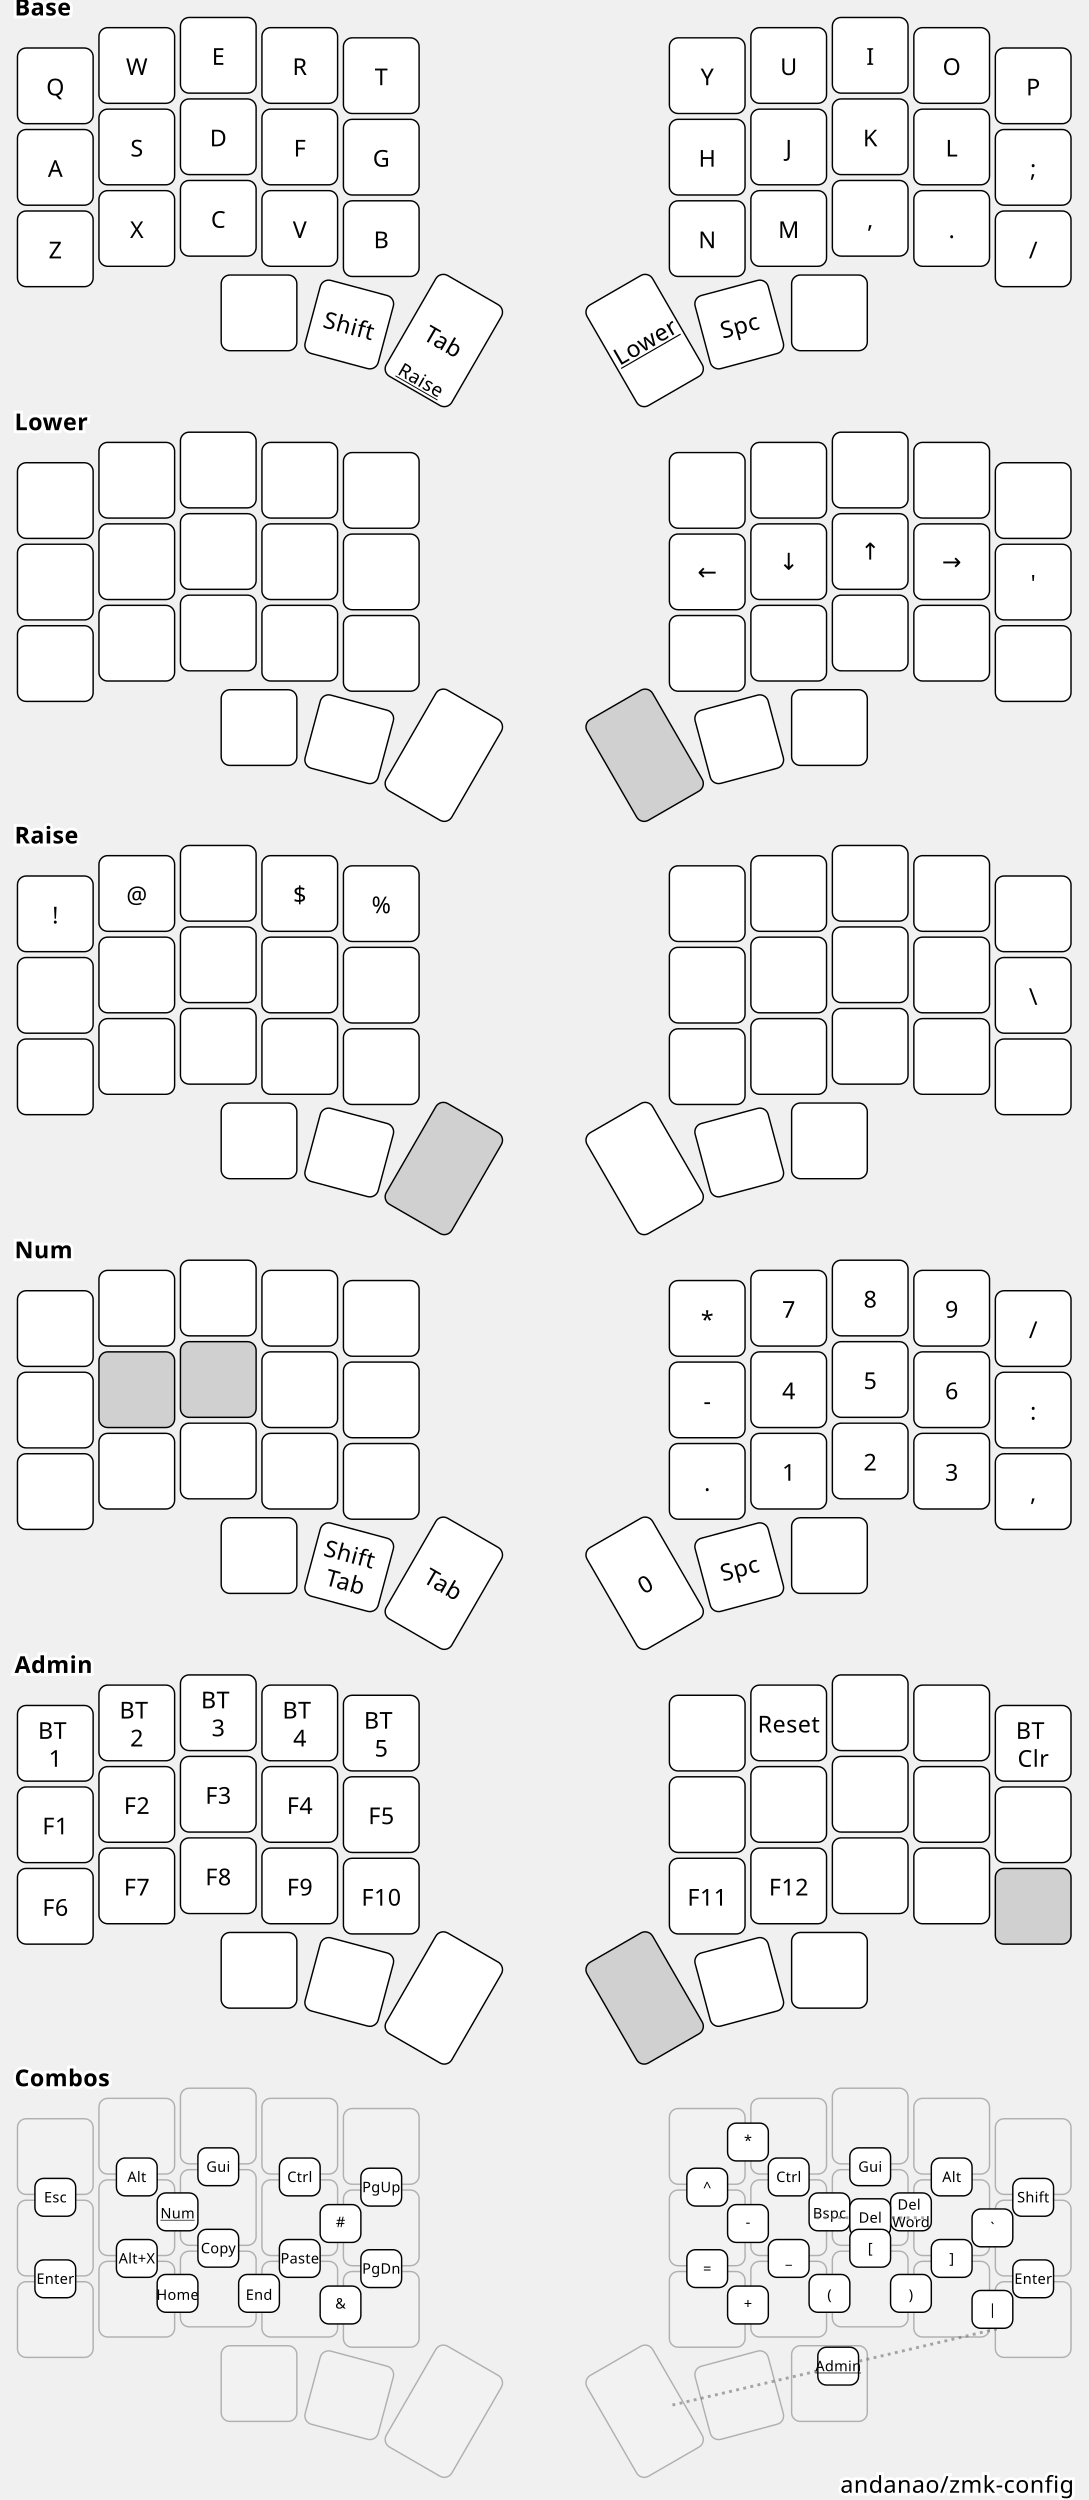
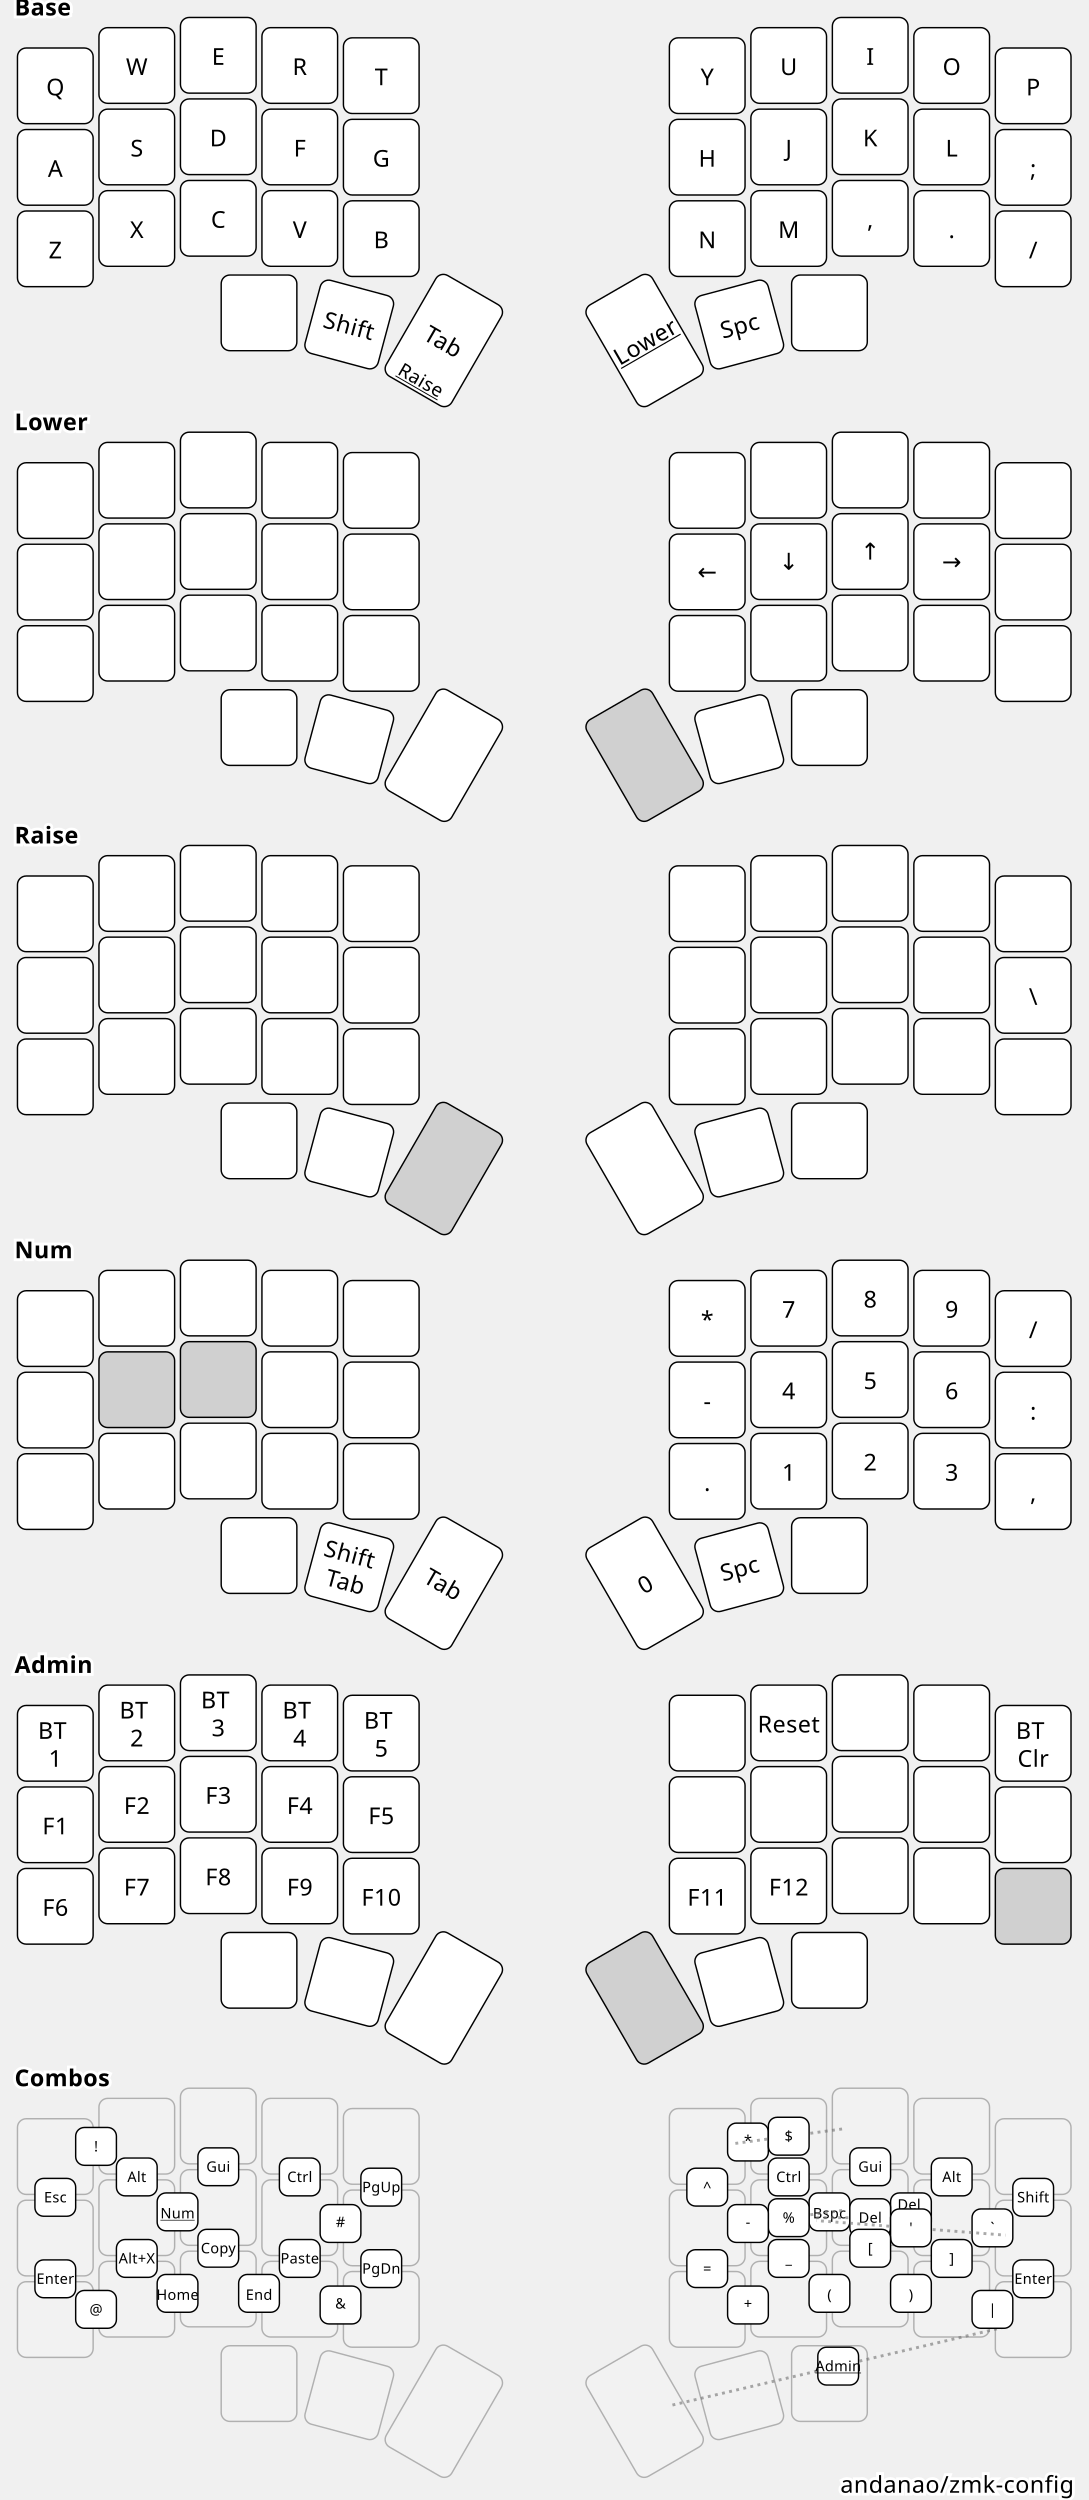
<svg xmlns="http://www.w3.org/2000/svg" xmlns:xlink="http://www.w3.org/1999/xlink" width="748" height="1718" viewBox="0 0 748 1718" class="keymap">
  <defs>/* start glyphs */
<svg id="mdi:play-pause">
      <svg id="mdi-play-pause" viewBox="0 0 24 24">
        <path d="M3,5V19L11,12M13,19H16V5H13M18,5V19H21V5" />
      </svg>
    </svg>
    <svg id="mdi:skip-backward">
      <svg id="mdi-skip-backward" viewBox="0 0 24 24">
        <path d="M20,5V19L13,12M6,5V19H4V5M13,5V19L6,12" />
      </svg>
    </svg>
    <svg id="mdi:skip-forward">
      <svg id="mdi-skip-forward" viewBox="0 0 24 24">
        <path d="M4,5V19L11,12M18,5V19H20V5M11,5V19L18,12" />
      </svg>
    </svg>
    <svg id="mdi:volume-high">
      <svg id="mdi-volume-high" viewBox="0 0 24 24">
        <path d="M14,3.23V5.29C16.89,6.15 19,8.83 19,12C19,15.17 16.89,17.84 14,18.7V20.77C18,19.86 21,16.28 21,12C21,7.72 18,4.14 14,3.23M16.5,12C16.5,10.23 15.5,8.71 14,7.97V16C15.5,15.29 16.5,13.76 16.5,12M3,9V15H7L12,20V4L7,9H3Z" />
      </svg>
    </svg>
    <svg id="mdi:volume-medium">
      <svg id="mdi-volume-medium" viewBox="0 0 24 24">
        <path d="M5,9V15H9L14,20V4L9,9M18.5,12C18.5,10.23 17.5,8.71 16,7.97V16C17.5,15.29 18.5,13.76 18.5,12Z" />
      </svg>
    </svg>
  </defs>/* end glyphs */
<style>/* Deliberately monochrome: black on white, with a white-on-black variant
   for browsers in dark mode.

   Colours are literal hex rather than CSS custom properties. librsvg --
   what Emacs and most non-browser SVG viewers render with -- does not
   implement var() and silently falls back to black, and it ignores @media,
   so it gets the light variant below. */

svg path { fill: inherit; }

svg.keymap {
    fill: #000;
    background-color: #fff;
    font-family: Calibri, system-ui, sans-serif;
    font-size: 16px;
    font-kerning: normal;
    text-rendering: optimizeLegibility;
}

/* Keys need an outline here. The palettes keymap-drawer ships rely on the
   key fill contrasting with a coloured page; white-on-white has none. */
rect.key, rect.combo, rect.combo-separate { fill: #fff; stroke: #000; stroke-width: 1; }
rect.held, rect.combo.held                { fill: #d0d0d0; }
.layer-Combos rect.key                    { fill: #f2f2f2; stroke: #b0b0b0; }
path.combo { stroke: #707070; stroke-width: 2; stroke-dasharray: 2, 3; opacity: 0.6; fill: none; }

text {
    text-anchor: middle;
    dominant-baseline: middle;
    letter-spacing: 0.02em;
}

text.tap     { font-weight: 500; }
text.hold    { font-weight: 400; font-size: 13px; }
text.shifted { font-weight: 400; font-size: 11px; }
text.combo, text.left, text.right { font-size: 10px; }
/* 8px rather than the 10px of other secondary legends: the overview puts
   two corner legends on the same key edge (e.g. Num's "Boot" beside
   Admin's "BT 2"), which overlaps at anything larger. */
text.tl, text.tr, text.bl, text.br { font-size: 8px; }

text.hold, text.bl, text.br    { text-anchor: middle; dominant-baseline: auto; }
text.shifted, text.tl, text.tr { text-anchor: middle; dominant-baseline: hanging; }
text.left, text.tl, text.bl    { text-anchor: start; }
text.right, text.tr, text.br   { text-anchor: end; }

text.layer-activator { text-decoration: underline; }
text.combo.hold, text.combo.shifted, text.combo.left, text.combo.right { font-size: 8px; }

/* Without colour the overview's corner legends are told apart by position
   alone: tl=Raise, tr=Lower, bl=Num, br=Admin. Grey keeps them from
   competing with the base-layer legend in the middle of the key. */
text.tl, text.tr, text.bl, text.br,
use.tl, use.tr, use.bl, use.br { fill: #555; }

text.label, text.footer { fill: #000; stroke: #fff; stroke-width: 4; paint-order: stroke; }
text.label  { font-weight: bold; text-anchor: start; }
text.footer { text-anchor: end; dominant-baseline: auto; }

.icon-tabler &gt; path                             { fill: inherit; stroke: inherit; stroke-width: 2; }
.icon-tabler &gt; path[stroke="none"][fill="none"] { visibility: hidden; }

/* Browsers only; librsvg ignores @media and keeps the light variant.
   Delete this block for light-only output. */
@media (prefers-color-scheme: dark) {
    svg.keymap { fill: #fff; background-color: #000; }
    rect.key, rect.combo, rect.combo-separate { fill: #000; stroke: #fff; }
    rect.held, rect.combo.held                { fill: #444; }
    .layer-Combos rect.key                    { fill: #1a1a1a; stroke: #666; }
    path.combo { stroke: #909090; }
    text.tl, text.tr, text.bl, text.br,
    use.tl, use.tr, use.bl, use.br { fill: #aaa; }
    text.label, text.footer { fill: #fff; stroke: #000; }
}
</style>
  <g transform="translate(10, 0)" class="layer-Base">
    <text x="0" y="5" class="label" id="Base">Base</text>
    <g transform="translate(0, 10)">
      <g transform="translate(28, 49)" class="key keypos-0">
        <rect rx="6" ry="6" x="-26" y="-26" width="52" height="52" class="key" />
        <text x="0" y="1" class="key tap">Q</text>
      </g>
      <g transform="translate(84, 35)" class="key keypos-1">
        <rect rx="6" ry="6" x="-26" y="-26" width="52" height="52" class="key" />
        <text x="0" y="1" class="key tap">W</text>
      </g>
      <g transform="translate(140, 28)" class="key keypos-2">
        <rect rx="6" ry="6" x="-26" y="-26" width="52" height="52" class="key" />
        <text x="0" y="1" class="key tap">E</text>
      </g>
      <g transform="translate(196, 35)" class="key keypos-3">
        <rect rx="6" ry="6" x="-26" y="-26" width="52" height="52" class="key" />
        <text x="0" y="1" class="key tap">R</text>
      </g>
      <g transform="translate(252, 42)" class="key keypos-4">
        <rect rx="6" ry="6" x="-26" y="-26" width="52" height="52" class="key" />
        <text x="0" y="1" class="key tap">T</text>
      </g>
      <g transform="translate(476, 42)" class="key keypos-5">
        <rect rx="6" ry="6" x="-26" y="-26" width="52" height="52" class="key" />
        <text x="0" y="1" class="key tap">Y</text>
      </g>
      <g transform="translate(532, 35)" class="key keypos-6">
        <rect rx="6" ry="6" x="-26" y="-26" width="52" height="52" class="key" />
        <text x="0" y="1" class="key tap">U</text>
      </g>
      <g transform="translate(588, 28)" class="key keypos-7">
        <rect rx="6" ry="6" x="-26" y="-26" width="52" height="52" class="key" />
        <text x="0" y="1" class="key tap">I</text>
      </g>
      <g transform="translate(644, 35)" class="key keypos-8">
        <rect rx="6" ry="6" x="-26" y="-26" width="52" height="52" class="key" />
        <text x="0" y="1" class="key tap">O</text>
      </g>
      <g transform="translate(700, 49)" class="key keypos-9">
        <rect rx="6" ry="6" x="-26" y="-26" width="52" height="52" class="key" />
        <text x="0" y="1" class="key tap">P</text>
      </g>
      <g transform="translate(28, 105)" class="key keypos-10">
        <rect rx="6" ry="6" x="-26" y="-26" width="52" height="52" class="key" />
        <text x="0" y="1" class="key tap">A</text>
      </g>
      <g transform="translate(84, 91)" class="key keypos-11">
        <rect rx="6" ry="6" x="-26" y="-26" width="52" height="52" class="key" />
        <text x="0" y="1" class="key tap">S</text>
      </g>
      <g transform="translate(140, 84)" class="key keypos-12">
        <rect rx="6" ry="6" x="-26" y="-26" width="52" height="52" class="key" />
        <text x="0" y="1" class="key tap">D</text>
      </g>
      <g transform="translate(196, 91)" class="key keypos-13">
        <rect rx="6" ry="6" x="-26" y="-26" width="52" height="52" class="key" />
        <text x="0" y="1" class="key tap">F</text>
      </g>
      <g transform="translate(252, 98)" class="key keypos-14">
        <rect rx="6" ry="6" x="-26" y="-26" width="52" height="52" class="key" />
        <text x="0" y="1" class="key tap">G</text>
      </g>
      <g transform="translate(476, 98)" class="key keypos-15">
        <rect rx="6" ry="6" x="-26" y="-26" width="52" height="52" class="key" />
        <text x="0" y="1" class="key tap">H</text>
      </g>
      <g transform="translate(532, 91)" class="key keypos-16">
        <rect rx="6" ry="6" x="-26" y="-26" width="52" height="52" class="key" />
        <text x="0" y="1" class="key tap">J</text>
      </g>
      <g transform="translate(588, 84)" class="key keypos-17">
        <rect rx="6" ry="6" x="-26" y="-26" width="52" height="52" class="key" />
        <text x="0" y="1" class="key tap">K</text>
      </g>
      <g transform="translate(644, 91)" class="key keypos-18">
        <rect rx="6" ry="6" x="-26" y="-26" width="52" height="52" class="key" />
        <text x="0" y="1" class="key tap">L</text>
      </g>
      <g transform="translate(700, 105)" class="key keypos-19">
        <rect rx="6" ry="6" x="-26" y="-26" width="52" height="52" class="key" />
        <text x="0" y="1" class="key tap">;</text>
      </g>
      <g transform="translate(28, 161)" class="key keypos-20">
        <rect rx="6" ry="6" x="-26" y="-26" width="52" height="52" class="key" />
        <text x="0" y="1" class="key tap">Z</text>
      </g>
      <g transform="translate(84, 147)" class="key keypos-21">
        <rect rx="6" ry="6" x="-26" y="-26" width="52" height="52" class="key" />
        <text x="0" y="1" class="key tap">X</text>
      </g>
      <g transform="translate(140, 140)" class="key keypos-22">
        <rect rx="6" ry="6" x="-26" y="-26" width="52" height="52" class="key" />
        <text x="0" y="1" class="key tap">C</text>
      </g>
      <g transform="translate(196, 147)" class="key keypos-23">
        <rect rx="6" ry="6" x="-26" y="-26" width="52" height="52" class="key" />
        <text x="0" y="1" class="key tap">V</text>
      </g>
      <g transform="translate(252, 154)" class="key keypos-24">
        <rect rx="6" ry="6" x="-26" y="-26" width="52" height="52" class="key" />
        <text x="0" y="1" class="key tap">B</text>
      </g>
      <g transform="translate(476, 154)" class="key keypos-25">
        <rect rx="6" ry="6" x="-26" y="-26" width="52" height="52" class="key" />
        <text x="0" y="1" class="key tap">N</text>
      </g>
      <g transform="translate(532, 147)" class="key keypos-26">
        <rect rx="6" ry="6" x="-26" y="-26" width="52" height="52" class="key" />
        <text x="0" y="1" class="key tap">M</text>
      </g>
      <g transform="translate(588, 140)" class="key keypos-27">
        <rect rx="6" ry="6" x="-26" y="-26" width="52" height="52" class="key" />
        <text x="0" y="1" class="key tap">,</text>
      </g>
      <g transform="translate(644, 147)" class="key keypos-28">
        <rect rx="6" ry="6" x="-26" y="-26" width="52" height="52" class="key" />
        <text x="0" y="1" class="key tap">.</text>
      </g>
      <g transform="translate(700, 161)" class="key keypos-29">
        <rect rx="6" ry="6" x="-26" y="-26" width="52" height="52" class="key" />
        <text x="0" y="1" class="key tap">/</text>
      </g>
      <g transform="translate(168, 205)" class="key keypos-30">
        <rect rx="6" ry="6" x="-26" y="-26" width="52" height="52" class="key" />
      </g>
      <g transform="translate(230, 213) rotate(15.0)" class="key keypos-31">
        <rect rx="6" ry="6" x="-26" y="-26" width="52" height="52" class="key" />
        <text x="0" y="1" class="key tap">Shift</text>
      </g>
      <g transform="translate(295, 224) rotate(30.0)" class="key keypos-32">
        <rect rx="6" ry="6" x="-26" y="-40" width="52" height="80" class="key" />
        <text x="0" y="1" class="key tap">Tab</text>
        <a href="#Raise">
          <text x="0" y="36" class="key hold layer-activator">Raise</text>
        </a>
      </g>
      <g transform="translate(433, 224) rotate(-30.0)" class="key keypos-33">
        <rect rx="6" ry="6" x="-26" y="-40" width="52" height="80" class="key" />
        <a href="#Lower">
          <text x="0" y="1" class="key tap layer-activator">Lower</text>
        </a>
      </g>
      <g transform="translate(498, 213) rotate(-15.0)" class="key keypos-34">
        <rect rx="6" ry="6" x="-26" y="-26" width="52" height="52" class="key" />
        <text x="0" y="1" class="key tap">Spc</text>
      </g>
      <g transform="translate(560, 205)" class="key keypos-35">
        <rect rx="6" ry="6" x="-26" y="-26" width="52" height="52" class="key" />
      </g>
    </g>
  </g>
  <g transform="translate(10, 285)" class="layer-Lower">
    <text x="0" y="5" class="label" id="Lower">Lower</text>
    <g transform="translate(0, 10)">
      <g transform="translate(28, 49)" class="key keypos-0">
        <rect rx="6" ry="6" x="-26" y="-26" width="52" height="52" class="key" />
      </g>
      <g transform="translate(84, 35)" class="key keypos-1">
        <rect rx="6" ry="6" x="-26" y="-26" width="52" height="52" class="key" />
      </g>
      <g transform="translate(140, 28)" class="key keypos-2">
        <rect rx="6" ry="6" x="-26" y="-26" width="52" height="52" class="key" />
      </g>
      <g transform="translate(196, 35)" class="key keypos-3">
        <rect rx="6" ry="6" x="-26" y="-26" width="52" height="52" class="key" />
      </g>
      <g transform="translate(252, 42)" class="key keypos-4">
        <rect rx="6" ry="6" x="-26" y="-26" width="52" height="52" class="key" />
      </g>
      <g transform="translate(476, 42)" class="key keypos-5">
        <rect rx="6" ry="6" x="-26" y="-26" width="52" height="52" class="key" />
      </g>
      <g transform="translate(532, 35)" class="key keypos-6">
        <rect rx="6" ry="6" x="-26" y="-26" width="52" height="52" class="key" />
      </g>
      <g transform="translate(588, 28)" class="key keypos-7">
        <rect rx="6" ry="6" x="-26" y="-26" width="52" height="52" class="key" />
      </g>
      <g transform="translate(644, 35)" class="key keypos-8">
        <rect rx="6" ry="6" x="-26" y="-26" width="52" height="52" class="key" />
      </g>
      <g transform="translate(700, 49)" class="key keypos-9">
        <rect rx="6" ry="6" x="-26" y="-26" width="52" height="52" class="key" />
      </g>
      <g transform="translate(28, 105)" class="key keypos-10">
        <rect rx="6" ry="6" x="-26" y="-26" width="52" height="52" class="key" />
      </g>
      <g transform="translate(84, 91)" class="key keypos-11">
        <rect rx="6" ry="6" x="-26" y="-26" width="52" height="52" class="key" />
      </g>
      <g transform="translate(140, 84)" class="key keypos-12">
        <rect rx="6" ry="6" x="-26" y="-26" width="52" height="52" class="key" />
      </g>
      <g transform="translate(196, 91)" class="key keypos-13">
        <rect rx="6" ry="6" x="-26" y="-26" width="52" height="52" class="key" />
      </g>
      <g transform="translate(252, 98)" class="key keypos-14">
        <rect rx="6" ry="6" x="-26" y="-26" width="52" height="52" class="key" />
      </g>
      <g transform="translate(476, 98)" class="key keypos-15">
        <rect rx="6" ry="6" x="-26" y="-26" width="52" height="52" class="key" />
        <text x="0" y="1" class="key tap">←</text>
      </g>
      <g transform="translate(532, 91)" class="key keypos-16">
        <rect rx="6" ry="6" x="-26" y="-26" width="52" height="52" class="key" />
        <text x="0" y="1" class="key tap">↓</text>
      </g>
      <g transform="translate(588, 84)" class="key keypos-17">
        <rect rx="6" ry="6" x="-26" y="-26" width="52" height="52" class="key" />
        <text x="0" y="1" class="key tap">↑</text>
      </g>
      <g transform="translate(644, 91)" class="key keypos-18">
        <rect rx="6" ry="6" x="-26" y="-26" width="52" height="52" class="key" />
        <text x="0" y="1" class="key tap">→</text>
      </g>
      <g transform="translate(700, 105)" class="key keypos-19">
        <rect rx="6" ry="6" x="-26" y="-26" width="52" height="52" class="key" />
-         <text x="0" y="1" class="key tap">'</text>
      </g>
      <g transform="translate(28, 161)" class="key keypos-20">
        <rect rx="6" ry="6" x="-26" y="-26" width="52" height="52" class="key" />
      </g>
      <g transform="translate(84, 147)" class="key keypos-21">
        <rect rx="6" ry="6" x="-26" y="-26" width="52" height="52" class="key" />
      </g>
      <g transform="translate(140, 140)" class="key keypos-22">
        <rect rx="6" ry="6" x="-26" y="-26" width="52" height="52" class="key" />
      </g>
      <g transform="translate(196, 147)" class="key keypos-23">
        <rect rx="6" ry="6" x="-26" y="-26" width="52" height="52" class="key" />
      </g>
      <g transform="translate(252, 154)" class="key keypos-24">
        <rect rx="6" ry="6" x="-26" y="-26" width="52" height="52" class="key" />
      </g>
      <g transform="translate(476, 154)" class="key keypos-25">
        <rect rx="6" ry="6" x="-26" y="-26" width="52" height="52" class="key" />
      </g>
      <g transform="translate(532, 147)" class="key keypos-26">
        <rect rx="6" ry="6" x="-26" y="-26" width="52" height="52" class="key" />
      </g>
      <g transform="translate(588, 140)" class="key keypos-27">
        <rect rx="6" ry="6" x="-26" y="-26" width="52" height="52" class="key" />
      </g>
      <g transform="translate(644, 147)" class="key keypos-28">
        <rect rx="6" ry="6" x="-26" y="-26" width="52" height="52" class="key" />
      </g>
      <g transform="translate(700, 161)" class="key keypos-29">
        <rect rx="6" ry="6" x="-26" y="-26" width="52" height="52" class="key" />
      </g>
      <g transform="translate(168, 205)" class="key keypos-30">
        <rect rx="6" ry="6" x="-26" y="-26" width="52" height="52" class="key" />
      </g>
      <g transform="translate(230, 213) rotate(15.0)" class="key trans keypos-31">
        <rect rx="6" ry="6" x="-26" y="-26" width="52" height="52" class="key trans" />
      </g>
      <g transform="translate(295, 224) rotate(30.0)" class="key trans keypos-32">
        <rect rx="6" ry="6" x="-26" y="-40" width="52" height="80" class="key trans" />
      </g>
      <g transform="translate(433, 224) rotate(-30.0)" class="key held keypos-33">
        <rect rx="6" ry="6" x="-26" y="-40" width="52" height="80" class="key held" />
      </g>
      <g transform="translate(498, 213) rotate(-15.0)" class="key trans keypos-34">
        <rect rx="6" ry="6" x="-26" y="-26" width="52" height="52" class="key trans" />
      </g>
      <g transform="translate(560, 205)" class="key keypos-35">
        <rect rx="6" ry="6" x="-26" y="-26" width="52" height="52" class="key" />
      </g>
    </g>
  </g>
  <g transform="translate(10, 569)" class="layer-Raise">
    <text x="0" y="5" class="label" id="Raise">Raise</text>
    <g transform="translate(0, 10)">
      <g transform="translate(28, 49)" class="key keypos-0">
        <rect rx="6" ry="6" x="-26" y="-26" width="52" height="52" class="key" />
-         <text x="0" y="1" class="key tap">!</text>
      </g>
      <g transform="translate(84, 35)" class="key keypos-1">
        <rect rx="6" ry="6" x="-26" y="-26" width="52" height="52" class="key" />
-         <text x="0" y="1" class="key tap">@</text>
      </g>
      <g transform="translate(140, 28)" class="key keypos-2">
        <rect rx="6" ry="6" x="-26" y="-26" width="52" height="52" class="key" />
      </g>
      <g transform="translate(196, 35)" class="key keypos-3">
        <rect rx="6" ry="6" x="-26" y="-26" width="52" height="52" class="key" />
-         <text x="0" y="1" class="key tap">$</text>
      </g>
      <g transform="translate(252, 42)" class="key keypos-4">
        <rect rx="6" ry="6" x="-26" y="-26" width="52" height="52" class="key" />
-         <text x="0" y="1" class="key tap">%</text>
      </g>
      <g transform="translate(476, 42)" class="key keypos-5">
        <rect rx="6" ry="6" x="-26" y="-26" width="52" height="52" class="key" />
      </g>
      <g transform="translate(532, 35)" class="key keypos-6">
        <rect rx="6" ry="6" x="-26" y="-26" width="52" height="52" class="key" />
      </g>
      <g transform="translate(588, 28)" class="key keypos-7">
        <rect rx="6" ry="6" x="-26" y="-26" width="52" height="52" class="key" />
      </g>
      <g transform="translate(644, 35)" class="key keypos-8">
        <rect rx="6" ry="6" x="-26" y="-26" width="52" height="52" class="key" />
      </g>
      <g transform="translate(700, 49)" class="key keypos-9">
        <rect rx="6" ry="6" x="-26" y="-26" width="52" height="52" class="key" />
      </g>
      <g transform="translate(28, 105)" class="key keypos-10">
        <rect rx="6" ry="6" x="-26" y="-26" width="52" height="52" class="key" />
      </g>
      <g transform="translate(84, 91)" class="key keypos-11">
        <rect rx="6" ry="6" x="-26" y="-26" width="52" height="52" class="key" />
      </g>
      <g transform="translate(140, 84)" class="key keypos-12">
        <rect rx="6" ry="6" x="-26" y="-26" width="52" height="52" class="key" />
      </g>
      <g transform="translate(196, 91)" class="key keypos-13">
        <rect rx="6" ry="6" x="-26" y="-26" width="52" height="52" class="key" />
      </g>
      <g transform="translate(252, 98)" class="key keypos-14">
        <rect rx="6" ry="6" x="-26" y="-26" width="52" height="52" class="key" />
      </g>
      <g transform="translate(476, 98)" class="key keypos-15">
        <rect rx="6" ry="6" x="-26" y="-26" width="52" height="52" class="key" />
      </g>
      <g transform="translate(532, 91)" class="key keypos-16">
        <rect rx="6" ry="6" x="-26" y="-26" width="52" height="52" class="key" />
      </g>
      <g transform="translate(588, 84)" class="key keypos-17">
        <rect rx="6" ry="6" x="-26" y="-26" width="52" height="52" class="key" />
      </g>
      <g transform="translate(644, 91)" class="key keypos-18">
        <rect rx="6" ry="6" x="-26" y="-26" width="52" height="52" class="key" />
      </g>
      <g transform="translate(700, 105)" class="key keypos-19">
        <rect rx="6" ry="6" x="-26" y="-26" width="52" height="52" class="key" />
        <text x="0" y="1" class="key tap">\</text>
      </g>
      <g transform="translate(28, 161)" class="key keypos-20">
        <rect rx="6" ry="6" x="-26" y="-26" width="52" height="52" class="key" />
      </g>
      <g transform="translate(84, 147)" class="key keypos-21">
        <rect rx="6" ry="6" x="-26" y="-26" width="52" height="52" class="key" />
      </g>
      <g transform="translate(140, 140)" class="key keypos-22">
        <rect rx="6" ry="6" x="-26" y="-26" width="52" height="52" class="key" />
      </g>
      <g transform="translate(196, 147)" class="key keypos-23">
        <rect rx="6" ry="6" x="-26" y="-26" width="52" height="52" class="key" />
      </g>
      <g transform="translate(252, 154)" class="key keypos-24">
        <rect rx="6" ry="6" x="-26" y="-26" width="52" height="52" class="key" />
      </g>
      <g transform="translate(476, 154)" class="key keypos-25">
        <rect rx="6" ry="6" x="-26" y="-26" width="52" height="52" class="key" />
      </g>
      <g transform="translate(532, 147)" class="key keypos-26">
        <rect rx="6" ry="6" x="-26" y="-26" width="52" height="52" class="key" />
      </g>
      <g transform="translate(588, 140)" class="key keypos-27">
        <rect rx="6" ry="6" x="-26" y="-26" width="52" height="52" class="key" />
      </g>
      <g transform="translate(644, 147)" class="key keypos-28">
        <rect rx="6" ry="6" x="-26" y="-26" width="52" height="52" class="key" />
      </g>
      <g transform="translate(700, 161)" class="key keypos-29">
        <rect rx="6" ry="6" x="-26" y="-26" width="52" height="52" class="key" />
      </g>
      <g transform="translate(168, 205)" class="key keypos-30">
        <rect rx="6" ry="6" x="-26" y="-26" width="52" height="52" class="key" />
      </g>
      <g transform="translate(230, 213) rotate(15.0)" class="key trans keypos-31">
        <rect rx="6" ry="6" x="-26" y="-26" width="52" height="52" class="key trans" />
      </g>
      <g transform="translate(295, 224) rotate(30.0)" class="key held keypos-32">
        <rect rx="6" ry="6" x="-26" y="-40" width="52" height="80" class="key held" />
      </g>
      <g transform="translate(433, 224) rotate(-30.0)" class="key trans keypos-33">
        <rect rx="6" ry="6" x="-26" y="-40" width="52" height="80" class="key trans" />
      </g>
      <g transform="translate(498, 213) rotate(-15.0)" class="key trans keypos-34">
        <rect rx="6" ry="6" x="-26" y="-26" width="52" height="52" class="key trans" />
      </g>
      <g transform="translate(560, 205)" class="key keypos-35">
        <rect rx="6" ry="6" x="-26" y="-26" width="52" height="52" class="key" />
      </g>
    </g>
  </g>
  <g transform="translate(10, 854)" class="layer-Num">
    <text x="0" y="5" class="label" id="Num">Num</text>
    <g transform="translate(0, 10)">
      <g transform="translate(28, 49)" class="key keypos-0">
        <rect rx="6" ry="6" x="-26" y="-26" width="52" height="52" class="key" />
      </g>
      <g transform="translate(84, 35)" class="key keypos-1">
        <rect rx="6" ry="6" x="-26" y="-26" width="52" height="52" class="key" />
      </g>
      <g transform="translate(140, 28)" class="key keypos-2">
        <rect rx="6" ry="6" x="-26" y="-26" width="52" height="52" class="key" />
      </g>
      <g transform="translate(196, 35)" class="key keypos-3">
        <rect rx="6" ry="6" x="-26" y="-26" width="52" height="52" class="key" />
      </g>
      <g transform="translate(252, 42)" class="key keypos-4">
        <rect rx="6" ry="6" x="-26" y="-26" width="52" height="52" class="key" />
      </g>
      <g transform="translate(476, 42)" class="key keypos-5">
        <rect rx="6" ry="6" x="-26" y="-26" width="52" height="52" class="key" />
        <text x="0" y="1" class="key tap">*</text>
      </g>
      <g transform="translate(532, 35)" class="key keypos-6">
        <rect rx="6" ry="6" x="-26" y="-26" width="52" height="52" class="key" />
        <text x="0" y="1" class="key tap">7</text>
      </g>
      <g transform="translate(588, 28)" class="key keypos-7">
        <rect rx="6" ry="6" x="-26" y="-26" width="52" height="52" class="key" />
        <text x="0" y="1" class="key tap">8</text>
      </g>
      <g transform="translate(644, 35)" class="key keypos-8">
        <rect rx="6" ry="6" x="-26" y="-26" width="52" height="52" class="key" />
        <text x="0" y="1" class="key tap">9</text>
      </g>
      <g transform="translate(700, 49)" class="key keypos-9">
        <rect rx="6" ry="6" x="-26" y="-26" width="52" height="52" class="key" />
        <text x="0" y="1" class="key tap">/</text>
      </g>
      <g transform="translate(28, 105)" class="key keypos-10">
        <rect rx="6" ry="6" x="-26" y="-26" width="52" height="52" class="key" />
      </g>
      <g transform="translate(84, 91)" class="key held keypos-11">
        <rect rx="6" ry="6" x="-26" y="-26" width="52" height="52" class="key held" />
      </g>
      <g transform="translate(140, 84)" class="key held keypos-12">
        <rect rx="6" ry="6" x="-26" y="-26" width="52" height="52" class="key held" />
      </g>
      <g transform="translate(196, 91)" class="key keypos-13">
        <rect rx="6" ry="6" x="-26" y="-26" width="52" height="52" class="key" />
      </g>
      <g transform="translate(252, 98)" class="key keypos-14">
        <rect rx="6" ry="6" x="-26" y="-26" width="52" height="52" class="key" />
      </g>
      <g transform="translate(476, 98)" class="key keypos-15">
        <rect rx="6" ry="6" x="-26" y="-26" width="52" height="52" class="key" />
        <text x="0" y="1" class="key tap">-</text>
      </g>
      <g transform="translate(532, 91)" class="key keypos-16">
        <rect rx="6" ry="6" x="-26" y="-26" width="52" height="52" class="key" />
        <text x="0" y="1" class="key tap">4</text>
      </g>
      <g transform="translate(588, 84)" class="key keypos-17">
        <rect rx="6" ry="6" x="-26" y="-26" width="52" height="52" class="key" />
        <text x="0" y="1" class="key tap">5</text>
      </g>
      <g transform="translate(644, 91)" class="key keypos-18">
        <rect rx="6" ry="6" x="-26" y="-26" width="52" height="52" class="key" />
        <text x="0" y="1" class="key tap">6</text>
      </g>
      <g transform="translate(700, 105)" class="key keypos-19">
        <rect rx="6" ry="6" x="-26" y="-26" width="52" height="52" class="key" />
        <text x="0" y="1" class="key tap">:</text>
      </g>
      <g transform="translate(28, 161)" class="key keypos-20">
        <rect rx="6" ry="6" x="-26" y="-26" width="52" height="52" class="key" />
      </g>
      <g transform="translate(84, 147)" class="key keypos-21">
        <rect rx="6" ry="6" x="-26" y="-26" width="52" height="52" class="key" />
      </g>
      <g transform="translate(140, 140)" class="key keypos-22">
        <rect rx="6" ry="6" x="-26" y="-26" width="52" height="52" class="key" />
      </g>
      <g transform="translate(196, 147)" class="key keypos-23">
        <rect rx="6" ry="6" x="-26" y="-26" width="52" height="52" class="key" />
      </g>
      <g transform="translate(252, 154)" class="key keypos-24">
        <rect rx="6" ry="6" x="-26" y="-26" width="52" height="52" class="key" />
      </g>
      <g transform="translate(476, 154)" class="key keypos-25">
        <rect rx="6" ry="6" x="-26" y="-26" width="52" height="52" class="key" />
        <text x="0" y="1" class="key tap">.</text>
      </g>
      <g transform="translate(532, 147)" class="key keypos-26">
        <rect rx="6" ry="6" x="-26" y="-26" width="52" height="52" class="key" />
        <text x="0" y="1" class="key tap">1</text>
      </g>
      <g transform="translate(588, 140)" class="key keypos-27">
        <rect rx="6" ry="6" x="-26" y="-26" width="52" height="52" class="key" />
        <text x="0" y="1" class="key tap">2</text>
      </g>
      <g transform="translate(644, 147)" class="key keypos-28">
        <rect rx="6" ry="6" x="-26" y="-26" width="52" height="52" class="key" />
        <text x="0" y="1" class="key tap">3</text>
      </g>
      <g transform="translate(700, 161)" class="key keypos-29">
        <rect rx="6" ry="6" x="-26" y="-26" width="52" height="52" class="key" />
        <text x="0" y="1" class="key tap">,</text>
      </g>
      <g transform="translate(168, 205)" class="key keypos-30">
        <rect rx="6" ry="6" x="-26" y="-26" width="52" height="52" class="key" />
      </g>
      <g transform="translate(230, 213) rotate(15.0)" class="key keypos-31">
        <rect rx="6" ry="6" x="-26" y="-26" width="52" height="52" class="key" />
        <text x="0" y="1" class="key tap">
          <tspan x="0" dy="-0.6em">Shift</tspan>
          <tspan x="0" dy="1.2em">Tab</tspan>
        </text>
      </g>
      <g transform="translate(295, 224) rotate(30.0)" class="key keypos-32">
        <rect rx="6" ry="6" x="-26" y="-40" width="52" height="80" class="key" />
        <text x="0" y="1" class="key tap">Tab</text>
      </g>
      <g transform="translate(433, 224) rotate(-30.0)" class="key keypos-33">
        <rect rx="6" ry="6" x="-26" y="-40" width="52" height="80" class="key" />
        <text x="0" y="1" class="key tap">0</text>
      </g>
      <g transform="translate(498, 213) rotate(-15.0)" class="key keypos-34">
        <rect rx="6" ry="6" x="-26" y="-26" width="52" height="52" class="key" />
        <text x="0" y="1" class="key tap">Spc</text>
      </g>
      <g transform="translate(560, 205)" class="key keypos-35">
        <rect rx="6" ry="6" x="-26" y="-26" width="52" height="52" class="key" />
      </g>
    </g>
  </g>
  <g transform="translate(10, 1139)" class="layer-Admin">
    <text x="0" y="5" class="label" id="Admin">Admin</text>
    <g transform="translate(0, 10)">
      <g transform="translate(28, 49)" class="key keypos-0">
        <rect rx="6" ry="6" x="-26" y="-26" width="52" height="52" class="key" />
        <text x="0" y="1" class="key tap">
          <tspan x="0" dy="-0.6em">BT</tspan>
          <tspan x="0" dy="1.2em">1</tspan>
        </text>
      </g>
      <g transform="translate(84, 35)" class="key keypos-1">
        <rect rx="6" ry="6" x="-26" y="-26" width="52" height="52" class="key" />
        <text x="0" y="1" class="key tap">
          <tspan x="0" dy="-0.6em">BT</tspan>
          <tspan x="0" dy="1.2em">2</tspan>
        </text>
      </g>
      <g transform="translate(140, 28)" class="key keypos-2">
        <rect rx="6" ry="6" x="-26" y="-26" width="52" height="52" class="key" />
        <text x="0" y="1" class="key tap">
          <tspan x="0" dy="-0.6em">BT</tspan>
          <tspan x="0" dy="1.2em">3</tspan>
        </text>
      </g>
      <g transform="translate(196, 35)" class="key keypos-3">
        <rect rx="6" ry="6" x="-26" y="-26" width="52" height="52" class="key" />
        <text x="0" y="1" class="key tap">
          <tspan x="0" dy="-0.6em">BT</tspan>
          <tspan x="0" dy="1.2em">4</tspan>
        </text>
      </g>
      <g transform="translate(252, 42)" class="key keypos-4">
        <rect rx="6" ry="6" x="-26" y="-26" width="52" height="52" class="key" />
        <text x="0" y="1" class="key tap">
          <tspan x="0" dy="-0.6em">BT</tspan>
          <tspan x="0" dy="1.2em">5</tspan>
        </text>
      </g>
      <g transform="translate(476, 42)" class="key keypos-5">
        <rect rx="6" ry="6" x="-26" y="-26" width="52" height="52" class="key" />
      </g>
      <g transform="translate(532, 35)" class="key keypos-6">
        <rect rx="6" ry="6" x="-26" y="-26" width="52" height="52" class="key" />
        <text x="0" y="1" class="key tap">Reset</text>
      </g>
      <g transform="translate(588, 28)" class="key keypos-7">
        <rect rx="6" ry="6" x="-26" y="-26" width="52" height="52" class="key" />
      </g>
      <g transform="translate(644, 35)" class="key keypos-8">
        <rect rx="6" ry="6" x="-26" y="-26" width="52" height="52" class="key" />
      </g>
      <g transform="translate(700, 49)" class="key keypos-9">
        <rect rx="6" ry="6" x="-26" y="-26" width="52" height="52" class="key" />
        <text x="0" y="1" class="key tap">
          <tspan x="0" dy="-0.6em">BT</tspan>
          <tspan x="0" dy="1.2em">Clr</tspan>
        </text>
      </g>
      <g transform="translate(28, 105)" class="key keypos-10">
        <rect rx="6" ry="6" x="-26" y="-26" width="52" height="52" class="key" />
        <text x="0" y="1" class="key tap">F1</text>
      </g>
      <g transform="translate(84, 91)" class="key keypos-11">
        <rect rx="6" ry="6" x="-26" y="-26" width="52" height="52" class="key" />
        <text x="0" y="1" class="key tap">F2</text>
      </g>
      <g transform="translate(140, 84)" class="key keypos-12">
        <rect rx="6" ry="6" x="-26" y="-26" width="52" height="52" class="key" />
        <text x="0" y="1" class="key tap">F3</text>
      </g>
      <g transform="translate(196, 91)" class="key keypos-13">
        <rect rx="6" ry="6" x="-26" y="-26" width="52" height="52" class="key" />
        <text x="0" y="1" class="key tap">F4</text>
      </g>
      <g transform="translate(252, 98)" class="key keypos-14">
        <rect rx="6" ry="6" x="-26" y="-26" width="52" height="52" class="key" />
        <text x="0" y="1" class="key tap">F5</text>
      </g>
      <g transform="translate(476, 98)" class="key keypos-15">
        <rect rx="6" ry="6" x="-26" y="-26" width="52" height="52" class="key" />
        <use href="#mdi:skip-backward" xlink:href="#mdi:skip-backward" x="-8" y="-6" height="15" width="15.0" class="key tap glyph mdi:skip-backward" />
      </g>
      <g transform="translate(532, 91)" class="key keypos-16">
        <rect rx="6" ry="6" x="-26" y="-26" width="52" height="52" class="key" />
        <use href="#mdi:volume-medium" xlink:href="#mdi:volume-medium" x="-8" y="-6" height="15" width="15.0" class="key tap glyph mdi:volume-medium" />
      </g>
      <g transform="translate(588, 84)" class="key keypos-17">
        <rect rx="6" ry="6" x="-26" y="-26" width="52" height="52" class="key" />
        <use href="#mdi:volume-high" xlink:href="#mdi:volume-high" x="-8" y="-6" height="15" width="15.0" class="key tap glyph mdi:volume-high" />
      </g>
      <g transform="translate(644, 91)" class="key keypos-18">
        <rect rx="6" ry="6" x="-26" y="-26" width="52" height="52" class="key" />
        <use href="#mdi:skip-forward" xlink:href="#mdi:skip-forward" x="-8" y="-6" height="15" width="15.0" class="key tap glyph mdi:skip-forward" />
      </g>
      <g transform="translate(700, 105)" class="key keypos-19">
        <rect rx="6" ry="6" x="-26" y="-26" width="52" height="52" class="key" />
      </g>
      <g transform="translate(28, 161)" class="key keypos-20">
        <rect rx="6" ry="6" x="-26" y="-26" width="52" height="52" class="key" />
        <text x="0" y="1" class="key tap">F6</text>
      </g>
      <g transform="translate(84, 147)" class="key keypos-21">
        <rect rx="6" ry="6" x="-26" y="-26" width="52" height="52" class="key" />
        <text x="0" y="1" class="key tap">F7</text>
      </g>
      <g transform="translate(140, 140)" class="key keypos-22">
        <rect rx="6" ry="6" x="-26" y="-26" width="52" height="52" class="key" />
        <text x="0" y="1" class="key tap">F8</text>
      </g>
      <g transform="translate(196, 147)" class="key keypos-23">
        <rect rx="6" ry="6" x="-26" y="-26" width="52" height="52" class="key" />
        <text x="0" y="1" class="key tap">F9</text>
      </g>
      <g transform="translate(252, 154)" class="key keypos-24">
        <rect rx="6" ry="6" x="-26" y="-26" width="52" height="52" class="key" />
        <text x="0" y="1" class="key tap">F10</text>
      </g>
      <g transform="translate(476, 154)" class="key keypos-25">
        <rect rx="6" ry="6" x="-26" y="-26" width="52" height="52" class="key" />
        <text x="0" y="1" class="key tap">F11</text>
      </g>
      <g transform="translate(532, 147)" class="key keypos-26">
        <rect rx="6" ry="6" x="-26" y="-26" width="52" height="52" class="key" />
        <text x="0" y="1" class="key tap">F12</text>
      </g>
      <g transform="translate(588, 140)" class="key keypos-27">
        <rect rx="6" ry="6" x="-26" y="-26" width="52" height="52" class="key" />
      </g>
      <g transform="translate(644, 147)" class="key keypos-28">
        <rect rx="6" ry="6" x="-26" y="-26" width="52" height="52" class="key" />
      </g>
      <g transform="translate(700, 161)" class="key held keypos-29">
        <rect rx="6" ry="6" x="-26" y="-26" width="52" height="52" class="key held" />
      </g>
      <g transform="translate(168, 205)" class="key keypos-30">
        <rect rx="6" ry="6" x="-26" y="-26" width="52" height="52" class="key" />
      </g>
      <g transform="translate(230, 213) rotate(15.0)" class="key keypos-31">
        <rect rx="6" ry="6" x="-26" y="-26" width="52" height="52" class="key" />
      </g>
      <g transform="translate(295, 224) rotate(30.0)" class="key keypos-32">
        <rect rx="6" ry="6" x="-26" y="-40" width="52" height="80" class="key" />
      </g>
      <g transform="translate(433, 224) rotate(-30.0)" class="key held keypos-33">
        <rect rx="6" ry="6" x="-26" y="-40" width="52" height="80" class="key held" />
      </g>
      <g transform="translate(498, 213) rotate(-15.0)" class="key keypos-34">
        <rect rx="6" ry="6" x="-26" y="-26" width="52" height="52" class="key" />
        <use href="#mdi:play-pause" xlink:href="#mdi:play-pause" x="-8" y="-6" height="15" width="15.0" class="key tap glyph mdi:play-pause" />
      </g>
      <g transform="translate(560, 205)" class="key keypos-35">
        <rect rx="6" ry="6" x="-26" y="-26" width="52" height="52" class="key" />
      </g>
    </g>
  </g>
  <g transform="translate(10, 1423)" class="layer-Combos">
    <text x="0" y="5" class="label" id="Combos">Combos</text>
    <g transform="translate(0, 10)">
      <g transform="translate(28, 49)" class="key keypos-0">
        <rect rx="6" ry="6" x="-26" y="-26" width="52" height="52" class="key" />
      </g>
      <g transform="translate(84, 35)" class="key keypos-1">
        <rect rx="6" ry="6" x="-26" y="-26" width="52" height="52" class="key" />
      </g>
      <g transform="translate(140, 28)" class="key keypos-2">
        <rect rx="6" ry="6" x="-26" y="-26" width="52" height="52" class="key" />
      </g>
      <g transform="translate(196, 35)" class="key keypos-3">
        <rect rx="6" ry="6" x="-26" y="-26" width="52" height="52" class="key" />
      </g>
      <g transform="translate(252, 42)" class="key keypos-4">
        <rect rx="6" ry="6" x="-26" y="-26" width="52" height="52" class="key" />
      </g>
      <g transform="translate(476, 42)" class="key keypos-5">
        <rect rx="6" ry="6" x="-26" y="-26" width="52" height="52" class="key" />
      </g>
      <g transform="translate(532, 35)" class="key keypos-6">
        <rect rx="6" ry="6" x="-26" y="-26" width="52" height="52" class="key" />
      </g>
      <g transform="translate(588, 28)" class="key keypos-7">
        <rect rx="6" ry="6" x="-26" y="-26" width="52" height="52" class="key" />
      </g>
      <g transform="translate(644, 35)" class="key keypos-8">
        <rect rx="6" ry="6" x="-26" y="-26" width="52" height="52" class="key" />
      </g>
      <g transform="translate(700, 49)" class="key keypos-9">
        <rect rx="6" ry="6" x="-26" y="-26" width="52" height="52" class="key" />
      </g>
      <g transform="translate(28, 105)" class="key keypos-10">
        <rect rx="6" ry="6" x="-26" y="-26" width="52" height="52" class="key" />
      </g>
      <g transform="translate(84, 91)" class="key keypos-11">
        <rect rx="6" ry="6" x="-26" y="-26" width="52" height="52" class="key" />
      </g>
      <g transform="translate(140, 84)" class="key keypos-12">
        <rect rx="6" ry="6" x="-26" y="-26" width="52" height="52" class="key" />
      </g>
      <g transform="translate(196, 91)" class="key keypos-13">
        <rect rx="6" ry="6" x="-26" y="-26" width="52" height="52" class="key" />
      </g>
      <g transform="translate(252, 98)" class="key keypos-14">
        <rect rx="6" ry="6" x="-26" y="-26" width="52" height="52" class="key" />
      </g>
      <g transform="translate(476, 98)" class="key keypos-15">
        <rect rx="6" ry="6" x="-26" y="-26" width="52" height="52" class="key" />
      </g>
      <g transform="translate(532, 91)" class="key keypos-16">
        <rect rx="6" ry="6" x="-26" y="-26" width="52" height="52" class="key" />
      </g>
      <g transform="translate(588, 84)" class="key keypos-17">
        <rect rx="6" ry="6" x="-26" y="-26" width="52" height="52" class="key" />
      </g>
      <g transform="translate(644, 91)" class="key keypos-18">
        <rect rx="6" ry="6" x="-26" y="-26" width="52" height="52" class="key" />
      </g>
      <g transform="translate(700, 105)" class="key keypos-19">
        <rect rx="6" ry="6" x="-26" y="-26" width="52" height="52" class="key" />
      </g>
      <g transform="translate(28, 161)" class="key keypos-20">
        <rect rx="6" ry="6" x="-26" y="-26" width="52" height="52" class="key" />
      </g>
      <g transform="translate(84, 147)" class="key keypos-21">
        <rect rx="6" ry="6" x="-26" y="-26" width="52" height="52" class="key" />
      </g>
      <g transform="translate(140, 140)" class="key keypos-22">
        <rect rx="6" ry="6" x="-26" y="-26" width="52" height="52" class="key" />
      </g>
      <g transform="translate(196, 147)" class="key keypos-23">
        <rect rx="6" ry="6" x="-26" y="-26" width="52" height="52" class="key" />
      </g>
      <g transform="translate(252, 154)" class="key keypos-24">
        <rect rx="6" ry="6" x="-26" y="-26" width="52" height="52" class="key" />
      </g>
      <g transform="translate(476, 154)" class="key keypos-25">
        <rect rx="6" ry="6" x="-26" y="-26" width="52" height="52" class="key" />
      </g>
      <g transform="translate(532, 147)" class="key keypos-26">
        <rect rx="6" ry="6" x="-26" y="-26" width="52" height="52" class="key" />
      </g>
      <g transform="translate(588, 140)" class="key keypos-27">
        <rect rx="6" ry="6" x="-26" y="-26" width="52" height="52" class="key" />
      </g>
      <g transform="translate(644, 147)" class="key keypos-28">
        <rect rx="6" ry="6" x="-26" y="-26" width="52" height="52" class="key" />
      </g>
      <g transform="translate(700, 161)" class="key keypos-29">
        <rect rx="6" ry="6" x="-26" y="-26" width="52" height="52" class="key" />
      </g>
      <g transform="translate(168, 205)" class="key keypos-30">
        <rect rx="6" ry="6" x="-26" y="-26" width="52" height="52" class="key" />
      </g>
      <g transform="translate(230, 213) rotate(15.0)" class="key keypos-31">
        <rect rx="6" ry="6" x="-26" y="-26" width="52" height="52" class="key" />
      </g>
      <g transform="translate(295, 224) rotate(30.0)" class="key keypos-32">
        <rect rx="6" ry="6" x="-26" y="-40" width="52" height="80" class="key" />
      </g>
      <g transform="translate(433, 224) rotate(-30.0)" class="key keypos-33">
        <rect rx="6" ry="6" x="-26" y="-40" width="52" height="80" class="key" />
      </g>
      <g transform="translate(498, 213) rotate(-15.0)" class="key keypos-34">
        <rect rx="6" ry="6" x="-26" y="-26" width="52" height="52" class="key" />
      </g>
      <g transform="translate(560, 205)" class="key keypos-35">
        <rect rx="6" ry="6" x="-26" y="-26" width="52" height="52" class="key" />
      </g>
      <g class="combo combopos-0">
        <rect rx="6" ry="6" x="182" y="50" width="28" height="26" class="combo" />
        <text x="196" y="63" class="combo tap">Ctrl</text>
      </g>
      <g class="combo combopos-1">
        <rect rx="6" ry="6" x="518" y="50" width="28" height="26" class="combo" />
        <text x="532" y="63" class="combo tap">Ctrl</text>
      </g>
      <g class="combo combopos-2">
        <rect rx="6" ry="6" x="126" y="43" width="28" height="26" class="combo" />
        <text x="140" y="56" class="combo tap">Gui</text>
      </g>
      <g class="combo combopos-3">
        <rect rx="6" ry="6" x="574" y="43" width="28" height="26" class="combo" />
        <text x="588" y="56" class="combo tap">Gui</text>
      </g>
      <g class="combo combopos-4">
        <rect rx="6" ry="6" x="70" y="50" width="28" height="26" class="combo" />
        <text x="84" y="63" class="combo tap">Alt</text>
      </g>
      <g class="combo combopos-5">
        <rect rx="6" ry="6" x="630" y="50" width="28" height="26" class="combo" />
        <text x="644" y="63" class="combo tap">Alt</text>
      </g>
      <g class="combo combopos-6">
        <rect rx="6" ry="6" x="686" y="64" width="28" height="26" class="combo" />
        <text x="700" y="77" class="combo tap">Shift</text>
      </g>
      <g class="combo combopos-7">
        <rect rx="6" ry="6" x="14" y="64" width="28" height="26" class="combo" />
        <text x="28" y="77" class="combo tap">Esc</text>
      </g>
      <g class="combo combopos-8">
        <rect rx="6" ry="6" x="70" y="106" width="28" height="26" class="combo" />
        <text x="84" y="119" class="combo tap">Alt+X</text>
      </g>
      <g class="combo combopos-11">
        <rect rx="6" ry="6" x="238" y="57" width="28" height="26" class="combo" />
        <text x="252" y="70" class="combo tap">PgUp</text>
      </g>
      <g class="combo combopos-12">
        <rect rx="6" ry="6" x="238" y="113" width="28" height="26" class="combo" />
        <text x="252" y="126" class="combo tap">PgDn</text>
      </g>
      <g class="combo combopos-13">
        <rect rx="6" ry="6" x="98" y="130" width="28" height="26" class="combo" />
        <text x="112" y="144" class="combo tap">Home</text>
      </g>
      <g class="combo combopos-14">
        <rect rx="6" ry="6" x="154" y="130" width="28" height="26" class="combo" />
        <text x="168" y="144" class="combo tap">End</text>
      </g>
      <g class="combo combopos-15">
        <rect rx="6" ry="6" x="98" y="74" width="28" height="26" class="combo" />
        <a href="#Num">
          <text x="112" y="88" class="combo tap layer-activator">Num</text>
        </a>
      </g>
      <g class="combo combopos-16">
        <path d="M566,193 l-115,27" class="combo" />
        <path d="M566,193 l115,-27" class="combo" />
        <rect rx="6" ry="6" x="552" y="180" width="28" height="26" class="combo" />
        <a href="#Admin">
          <text x="566" y="193" class="combo tap layer-activator">Admin</text>
        </a>
      </g>
      <g class="combo combopos-17">
        <rect rx="6" ry="6" x="14" y="120" width="28" height="26" class="combo" />
        <text x="28" y="133" class="combo tap">Enter</text>
      </g>
      <g class="combo combopos-18">
        <rect rx="6" ry="6" x="686" y="120" width="28" height="26" class="combo" />
        <text x="700" y="133" class="combo tap">Enter</text>
      </g>
      <g class="combo combopos-19">
        <rect rx="6" ry="6" x="546" y="74" width="28" height="26" class="combo" />
        <text x="560" y="88" class="combo tap">Bspc</text>
      </g>
      <g class="combo combopos-20">
        <rect rx="6" ry="6" x="602" y="74" width="28" height="26" class="combo" />
        <text x="616" y="88" class="combo tap">
          <tspan x="616" dy="-0.6em">Del</tspan>
          <tspan x="616" dy="1.2em">Word</tspan>
        </text>
      </g>
      <g class="combo combopos-21">
        <path d="M588,91 l-37,0" class="combo" />
        <path d="M588,91 l37,0" class="combo" />
        <rect rx="6" ry="6" x="574" y="78" width="28" height="26" class="combo" />
        <text x="588" y="91" class="combo tap">Del</text>
      </g>
      <g class="combo combopos-22">
        <rect rx="6" ry="6" x="490" y="26" width="28" height="26" class="combo" />
        <text x="504" y="38" class="combo tap">*</text>
      </g>
      <g class="combo combopos-23">
        <rect rx="6" ry="6" x="210" y="82" width="28" height="26" class="combo" />
        <text x="224" y="94" class="combo tap">#</text>
      </g>
      <g class="combo combopos-24">
        <rect rx="6" ry="6" x="462" y="57" width="28" height="26" class="combo" />
        <text x="476" y="70" class="combo tap">^</text>
      </g>
      <g class="combo combopos-25">
        <rect rx="6" ry="6" x="658" y="141" width="28" height="26" class="combo" />
        <text x="672" y="154" class="combo tap">|</text>
      </g>
      <g class="combo combopos-26">
        <rect rx="6" ry="6" x="658" y="85" width="28" height="26" class="combo" />
        <text x="672" y="98" class="combo tap">`</text>
      </g>
      <g class="combo combopos-27">
        <rect rx="6" ry="6" x="210" y="138" width="28" height="26" class="combo" />
        <text x="224" y="150" class="combo tap">&amp;</text>
      </g>
      <g class="combo combopos-28">
+         <rect rx="6" ry="6" x="42" y="29" width="28" height="26" class="combo" />
+         <text x="56" y="42" class="combo tap">!</text>
+       </g>
+       <g class="combo combopos-29">
+         <rect rx="6" ry="6" x="42" y="141" width="28" height="26" class="combo" />
+         <text x="56" y="154" class="combo tap">@</text>
+       </g>
+       <g class="combo combopos-30">
+         <path d="M532,35 l-37,5" class="combo" />
+         <path d="M532,35 l37,-5" class="combo" />
+         <rect rx="6" ry="6" x="518" y="22" width="28" height="26" class="combo" />
+         <text x="532" y="35" class="combo tap">$</text>
+       </g>
+       <g class="combo combopos-31">
+         <path d="M532,91 l-37,5" class="combo" />
+         <path d="M532,91 l37,-5" class="combo" />
+         <rect rx="6" ry="6" x="518" y="78" width="28" height="26" class="combo" />
+         <text x="532" y="91" class="combo tap">%</text>
+       </g>
+       <g class="combo combopos-32">
+         <path d="M616,98 l-65,-5" class="combo" />
+         <path d="M616,98 l65,5" class="combo" />
+         <rect rx="6" ry="6" x="602" y="85" width="28" height="26" class="combo" />
+         <text x="616" y="98" class="combo tap">'</text>
+       </g>
+       <g class="combo combopos-33">
        <rect rx="6" ry="6" x="490" y="82" width="28" height="26" class="combo" />
        <text x="504" y="94" class="combo tap">-</text>
      </g>
-       <g class="combo combopos-29">
+       <g class="combo combopos-34">
        <rect rx="6" ry="6" x="490" y="138" width="28" height="26" class="combo" />
        <text x="504" y="150" class="combo tap">+</text>
      </g>
-       <g class="combo combopos-30">
+       <g class="combo combopos-35">
        <rect rx="6" ry="6" x="518" y="106" width="28" height="26" class="combo" />
        <text x="532" y="119" class="combo tap">_</text>
      </g>
-       <g class="combo combopos-31">
+       <g class="combo combopos-36">
        <rect rx="6" ry="6" x="462" y="113" width="28" height="26" class="combo" />
        <text x="476" y="126" class="combo tap">=</text>
      </g>
-       <g class="combo combopos-32">
+       <g class="combo combopos-37">
        <rect rx="6" ry="6" x="574" y="99" width="28" height="26" class="combo" />
        <text x="588" y="112" class="combo tap">[</text>
      </g>
-       <g class="combo combopos-33">
+       <g class="combo combopos-38">
        <rect rx="6" ry="6" x="630" y="106" width="28" height="26" class="combo" />
        <text x="644" y="119" class="combo tap">]</text>
      </g>
-       <g class="combo combopos-34">
+       <g class="combo combopos-39">
        <rect rx="6" ry="6" x="546" y="130" width="28" height="26" class="combo" />
        <text x="560" y="144" class="combo tap">(</text>
      </g>
-       <g class="combo combopos-35">
+       <g class="combo combopos-40">
        <rect rx="6" ry="6" x="602" y="130" width="28" height="26" class="combo" />
        <text x="616" y="144" class="combo tap">)</text>
      </g>
-       <g class="combo combopos-36">
+       <g class="combo combopos-41">
        <rect rx="6" ry="6" x="126" y="99" width="28" height="26" class="combo" />
        <text x="140" y="112" class="combo tap">Copy</text>
      </g>
-       <g class="combo combopos-37">
+       <g class="combo combopos-42">
        <rect rx="6" ry="6" x="182" y="106" width="28" height="26" class="combo" />
        <text x="196" y="119" class="combo tap">Paste</text>
      </g>
    </g>
  </g>
  <text x="738.0" y="1713.0" class="footer">andanao/zmk-config</text>
</svg>
